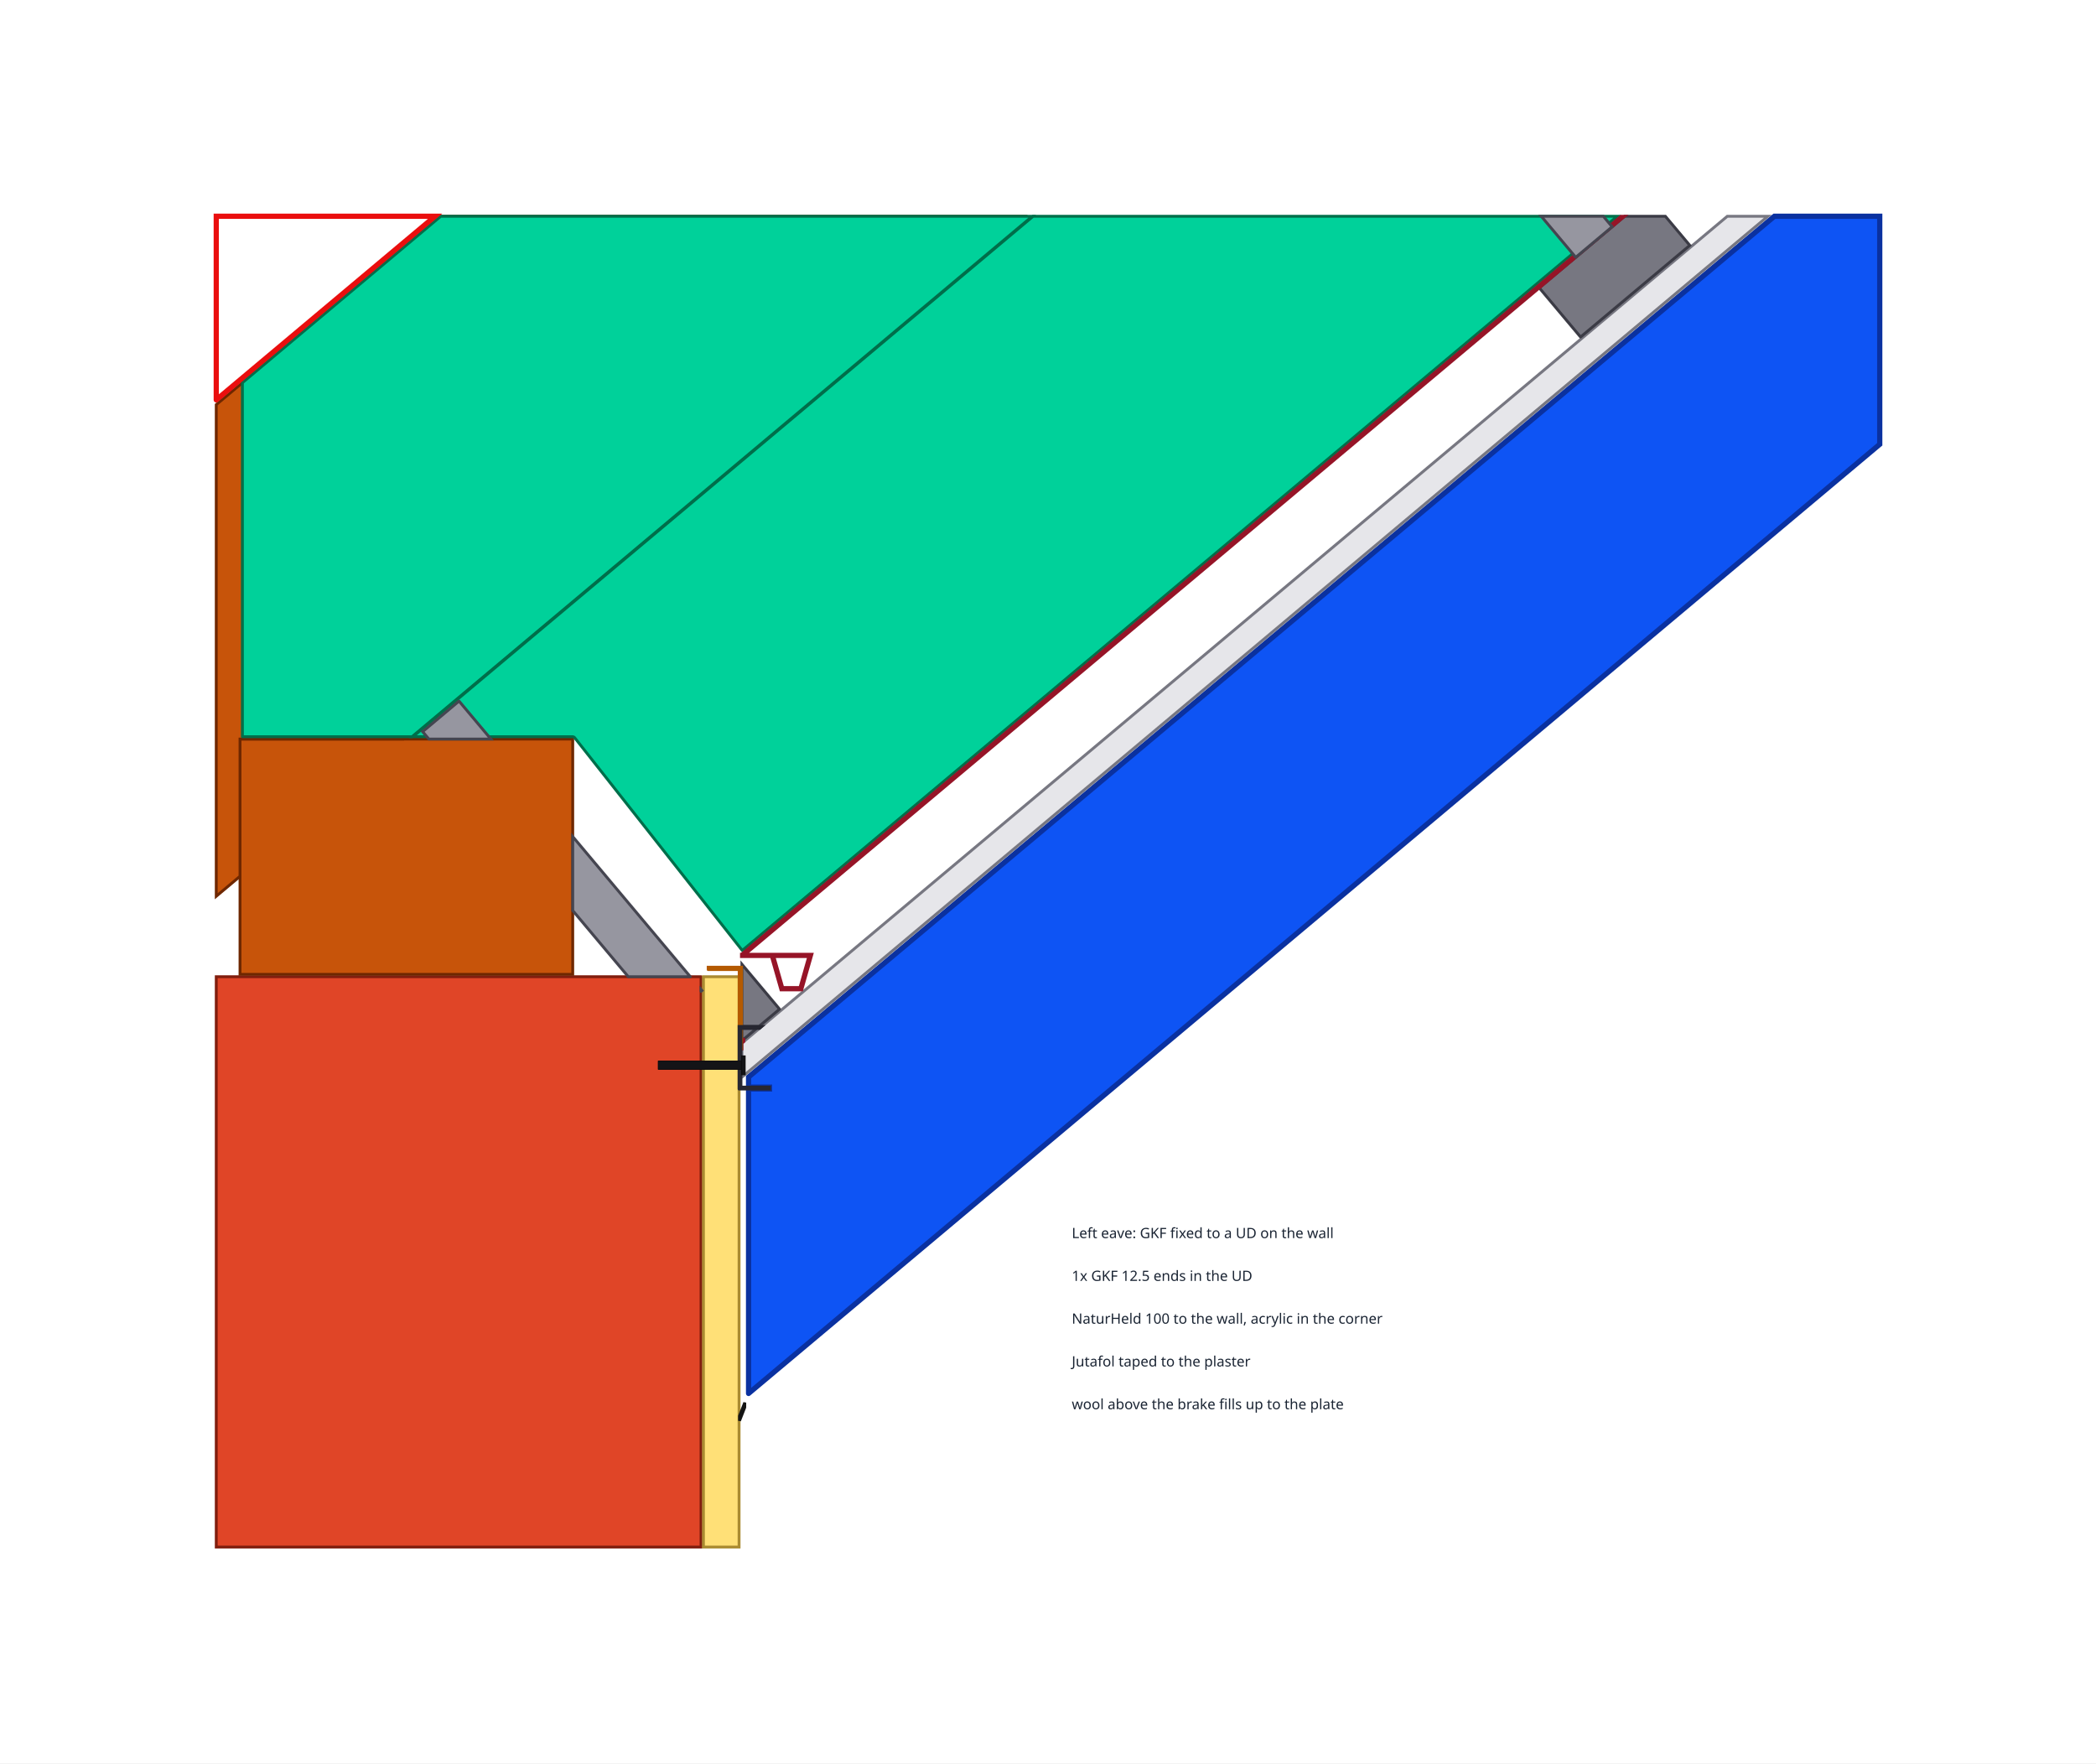
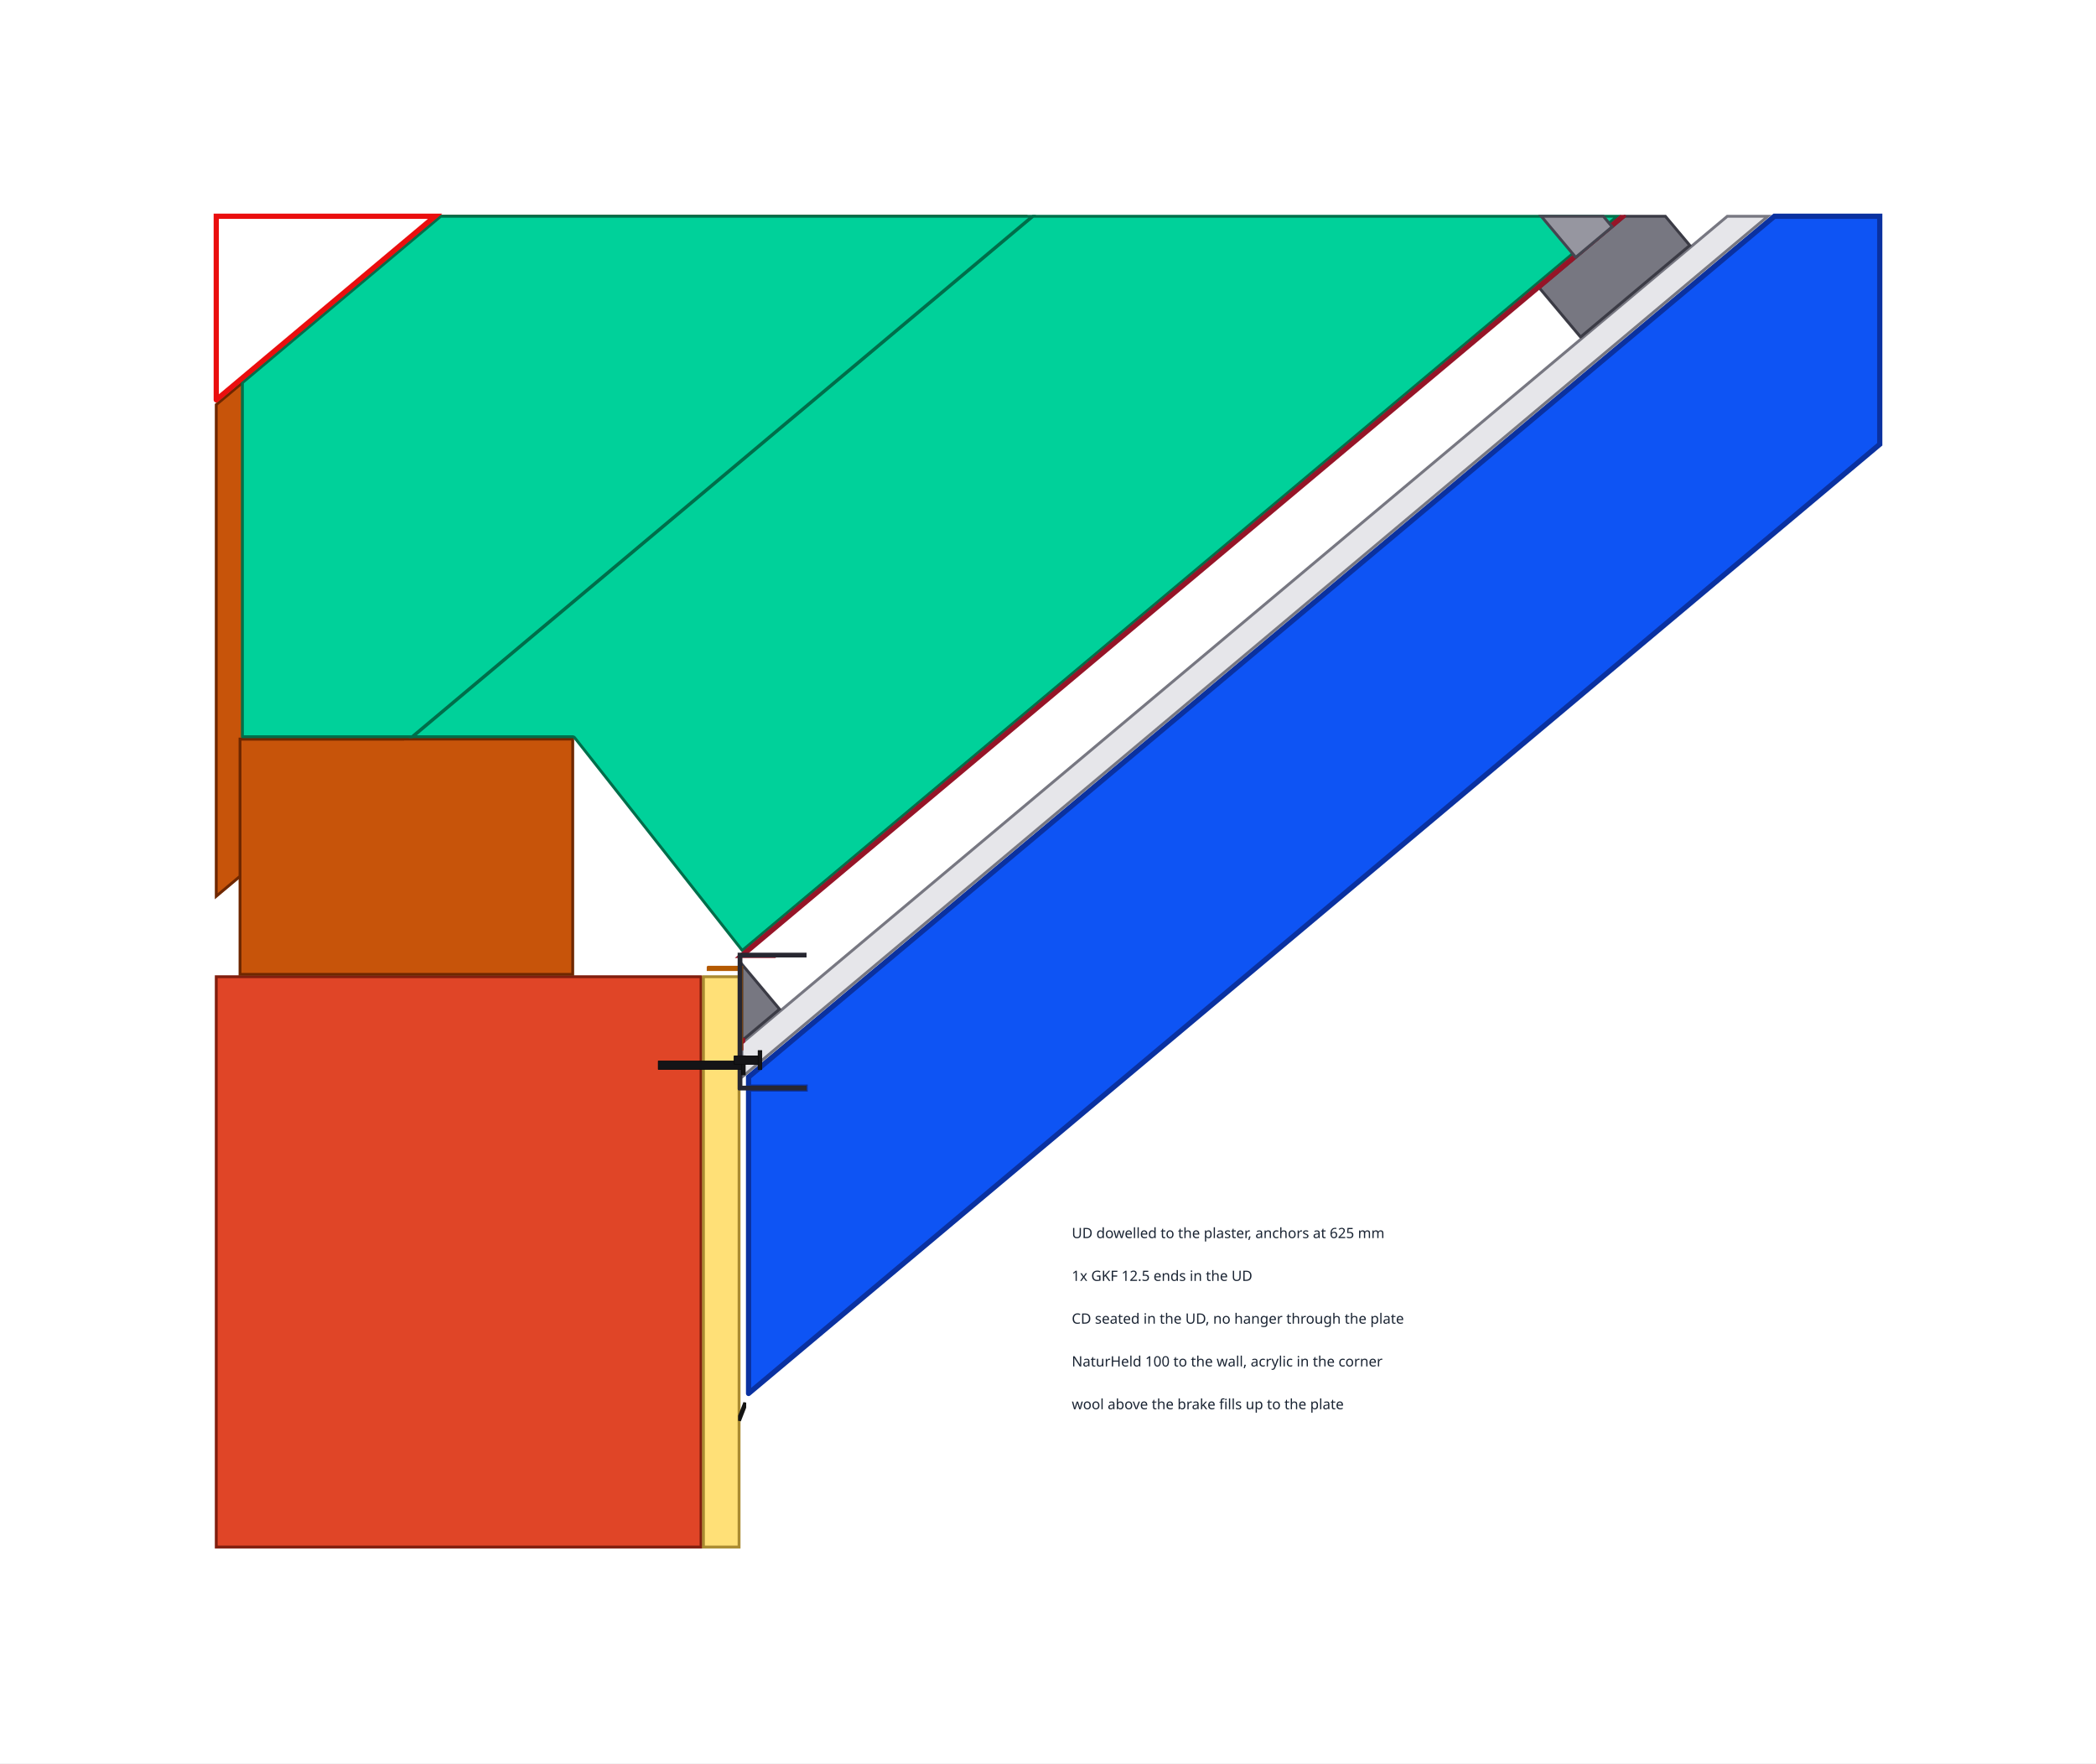
<svg xmlns="http://www.w3.org/2000/svg" width="882.0mm" height="742.0mm" viewBox="-311.0 -3611.0 882.0 742.0" version="1.1">
  <rect x="-311.0" y="-3611.0" width="882.0" height="742.0" fill="#ffffff" />
  <g transform="scale(1,-1)" stroke-linecap="round">
    <g fill="rgb(224,69,39)" stroke="rgb(129,30,14)" stroke-width="1.200" id="masonry">
      <path d="M -16.0,3200.0 L -220.0,3200.0 L -220.0,2960.0 L -16.0,2960.0 L -16.0,3200.0" />
    </g>
    <g fill="rgb(255,224,119)" stroke="rgb(170,139,49)" stroke-width="1.200" id="plaster">
      <path d="M 0.0,3200.0 L -15.0,3200.0 L -15.0,2960.0 L 0.0,2960.0 L 0.0,3200.0" />
    </g>
    <g fill="rgb(199,84,10)" stroke="rgb(110,39,0)" stroke-width="1.200" id="wall_plate">
      <path d="M -70.0,3300.0 L -210.0,3300.0 L -210.0,3201.0 L -70.0,3201.0 L -70.0,3300.0" />
    </g>
    <g fill="rgb(199,84,10)" stroke="rgb(110,39,0)" stroke-width="1.200" id="rafters">
      <path d="M 120.999,3520.0 L -125.534,3520.0 L -220.0,3440.733 L -220.0,3233.868 L -210.0,3242.259 L -210.0,3300.0 L -141.187,3300.0 L 120.999,3520.0" />
    </g>
    <g fill="rgb(0,209,154)" stroke="rgb(0,110,74)" stroke-width="1.200" id="plenum_wool">
+       <path d="M 1.347,3211.041 L 369.55,3520.0 L 123.746,3520.0 L -137.248,3301.0 L -70.0,3301.0 A 1.0,1.0 180.0 0,0 -69.214,3300.619 L 1.347,3211.041" />
      <path d="M -209.0,3301.0 L -137.612,3301.0 L 123.382,3520.0 L -125.534,3520.0 L -209.0,3449.963 L -209.0,3301.0" />
-       <path d="M 1.347,3211.041 L 369.55,3520.0 L 123.746,3520.0 L -137.248,3301.0 L -70.0,3301.0 A 1.0,1.0 180.0 0,0 -69.214,3300.619 L 1.347,3211.041" />
    </g>
    <g fill="none" stroke="rgb(234,14,14)" stroke-width="2.200" id="roofing">
      <path d="M -220.0,3442.733 L -127.917,3520.0 L -220.0,3520.0 L -220.0,3442.733" />
    </g>
    <g fill="rgb(14,84,244)" stroke="rgb(10,49,160)" stroke-width="2.200" id="slope_naturheld_140">
-       <path d="M 4.0,3024.635 L 480.0,3424.047 L 480.0,3520.0 L 435.669,3520.0 L 4.0,3157.787 L 4.0,3153.543 L 12.8,3153.543 L 12.8,3152.743 L 4.0,3152.743 L 4.0,3024.635" />
+       <path d="M 4.0,3024.635 L 480.0,3424.047 L 480.0,3520.0 L 435.669,3520.0 L 4.0,3157.787 L 4.0,3153.543 L 27.8,3153.543 L 27.8,3152.743 L 4.0,3152.743 L 4.0,3024.635" />
    </g>
    <g fill="rgb(230,230,234)" stroke="rgb(119,119,129)" stroke-width="1.200" id="slope_gkf">
      <path d="M 1.2,3157.743 L 432.921,3520.0 L 415.858,3520.0 L 1.2,3172.06 L 1.2,3157.743" />
    </g>
    <g fill="rgb(119,119,129)" stroke="rgb(59,59,69)" stroke-width="1.200" id="slope_cd">
-       <path d="M 17.041,3186.352 L 1.2,3205.23 L 1.2,3179.06 L 8.351,3179.06 L 17.041,3186.352" />
-       <path d="M 1.2,3173.06 L 7.397,3178.26 L 1.2,3178.26 L 1.2,3173.06" />
+       <path d="M 1.2,3173.06 L 17.041,3186.352 L 1.2,3205.23 L 1.2,3173.06" />
      <path d="M 354.1,3469.179 L 400.063,3507.746 L 389.781,3520.0 L 372.662,3520.0 L 336.745,3489.862 L 354.1,3469.179" />
    </g>
    <g fill="rgb(224,34,59)" stroke="rgb(150,20,39)" stroke-width="1.200" id="slope_foil">
-       <path d="M 371.106,3520.0 L 1.018,3209.459 L 1.0,3209.459 L 1.0,3208.459 L 13.623,3208.459 L 17.623,3194.459 L 26.377,3194.459 L 30.663,3209.459 L 2.574,3209.459 L 372.662,3520.0 L 371.106,3520.0 M 29.337,3208.459 L 25.623,3195.459 L 18.377,3195.459 L 14.663,3208.459 L 29.337,3208.459" />
      <path d="M 2.0,3173.732 L 1.0,3172.893 L 1.0,3169.612 L 1.2,3169.612 L 1.2,3172.06 L 2.0,3172.732 L 2.0,3173.732" />
+       <path d="M 14.592,3208.706 L 1.0,3208.706 L 1.0,3208.459 L 14.663,3208.459 L 14.592,3208.706" />
+       <path d="M 372.662,3520.0 L 371.106,3520.0 L 1.074,3209.506 L 2.63,3209.506 L 372.662,3520.0" />
+       <path d="M -0.0,3208.605 L -0.174,3208.459 L 0.0,3208.459 L 0.0,3208.605" />
    </g>
    <g fill="rgb(255,139,0)" stroke="rgb(180,90,0)" stroke-width="1.200" id="vapour_brake_tape">
-       <path d="M -13.0,3203.0 L 0.05,3203.0 L 0.05,3179.06 L 1.05,3179.06 L 1.05,3204.0 L -13.0,3204.0 L -13.0,3203.0" />
-       <path d="M 1.0,3169.612 L 1.0,3172.893 L 1.05,3172.935 L 1.05,3178.26 L 0.8,3178.26 L 0.8,3169.612 L 1.0,3169.612" />
+       <path d="M 0.8,3204.0 L 0.8,3169.612 L 1.0,3169.612 L 1.0,3172.893 L 1.05,3172.935 L 1.05,3204.0 L 0.8,3204.0" />
+       <path d="M -13.0,3204.0 L -13.0,3203.0 L 0.0,3203.0 L 0.0,3204.0 L -13.0,3204.0" />
    </g>
    <g fill="rgb(119,119,129)" stroke="rgb(39,39,49)" stroke-width="1.200" id="eave_ud">
-       <path d="M 0.0,3152.743 L 12.8,3152.743 L 12.8,3153.543 L 0.8,3153.543 L 0.8,3178.26 L 8.589,3178.26 L 9.542,3179.06 L -0.0,3179.06 L 0.0,3152.743" />
+       <path d="M 0.0,3152.743 L 27.8,3152.743 L 27.8,3153.543 L 0.8,3153.543 L 0.8,3208.706 L 27.8,3208.706 L 27.8,3209.506 L -0.0,3209.506 L 0.0,3152.743" />
    </g>
    <g fill="rgb(244,244,244)" stroke="rgb(20,20,20)" stroke-width="1.200" id="eave_acrylic">
      <path d="M 2.4,3018.787 L 2.4,3020.787 L 0.2,3015.141 L 0.2,3013.141 L 2.4,3018.787" />
    </g>
    <g fill="rgb(150,150,160)" stroke="rgb(69,69,80)" stroke-width="1.200" id="slope_direct_hanger">
-       <path d="M -117.839,3315.981 L -133.16,3303.125 L -130.538,3300.0 L -104.429,3300.0 L -117.839,3315.981" />
-       <path d="M -16.0,3193.874 L -15.636,3194.18 L -16.0,3194.614 L -16.0,3193.874" />
-       <path d="M -20.519,3200.0 L -70.0,3258.969 L -70.0,3227.854 L -46.628,3200.0 L -20.519,3200.0" />
      <path d="M 352.066,3502.718 L 367.387,3515.574 L 363.672,3520.0 L 337.564,3520.0 L 352.066,3502.718" />
    </g>
    <g fill="rgb(20,20,23)" stroke="rgb(10,10,11)" stroke-width="0.200" id="joint_screw">
      <path d="M 1.0,3158.743 L 2.6,3158.743 L 2.6,3166.743 L 1.0,3166.743 L 1.0,3158.743" />
      <path d="M -34.0,3160.993 L 1.0,3160.993 L 1.0,3164.493 L -34.0,3164.493 L -34.0,3160.993" />
      <path d="M 1.0,3158.743 L 2.6,3158.743 L 2.6,3166.743 L 1.0,3166.743 L 1.0,3158.743" />
      <path d="M -34.0,3160.993 L 1.0,3160.993 L 1.0,3164.493 L -34.0,3164.493 L -34.0,3160.993" />
-       <path d="M -34.0,3160.993 L 1.0,3160.993 L 1.0,3164.493 L -34.0,3164.493 L -34.0,3160.993" />
+       <path d="M 8.0,3160.902 L 9.6,3160.902 L 9.6,3168.902 L 8.0,3168.902 L 8.0,3160.902" />
+       <path d="M -2.0,3163.152 L 8.0,3163.152 L 8.0,3166.652 L -2.0,3166.652 L -2.0,3163.152" />
+       <path d="M 8.0,3160.902 L 9.6,3160.902 L 9.6,3168.902 L 8.0,3168.902 L 8.0,3160.902" />
+       <path d="M -2.0,3163.152 L 8.0,3163.152 L 8.0,3166.652 L -2.0,3166.652 L -2.0,3163.152" />
+       <path d="M -2.0,3163.152 L 8.0,3163.152 L 8.0,3166.652 L -2.0,3166.652 L -2.0,3163.152" />
    </g>
  </g>
  <g font-family="sans-serif" font-size="6.0" fill="#1a2433">
-     <text x="140.0" y="-3090.0">Left eave: GKF fixed to a UD on the wall</text>
+     <text x="140.0" y="-3090.0">UD dowelled to the plaster, anchors at 625 mm</text>
    <text x="140.0" y="-3072.0">1x GKF 12.5 ends in the UD</text>
-     <text x="140.0" y="-3054.0">NaturHeld 100 to the wall, acrylic in the corner</text>
-     <text x="140.0" y="-3036.0">Jutafol taped to the plaster</text>
+     <text x="140.0" y="-3054.0">CD seated in the UD, no hanger through the plate</text>
+     <text x="140.0" y="-3036.0">NaturHeld 100 to the wall, acrylic in the corner</text>
    <text x="140.0" y="-3018.0">wool above the brake fills up to the plate</text>
  </g>
</svg>
